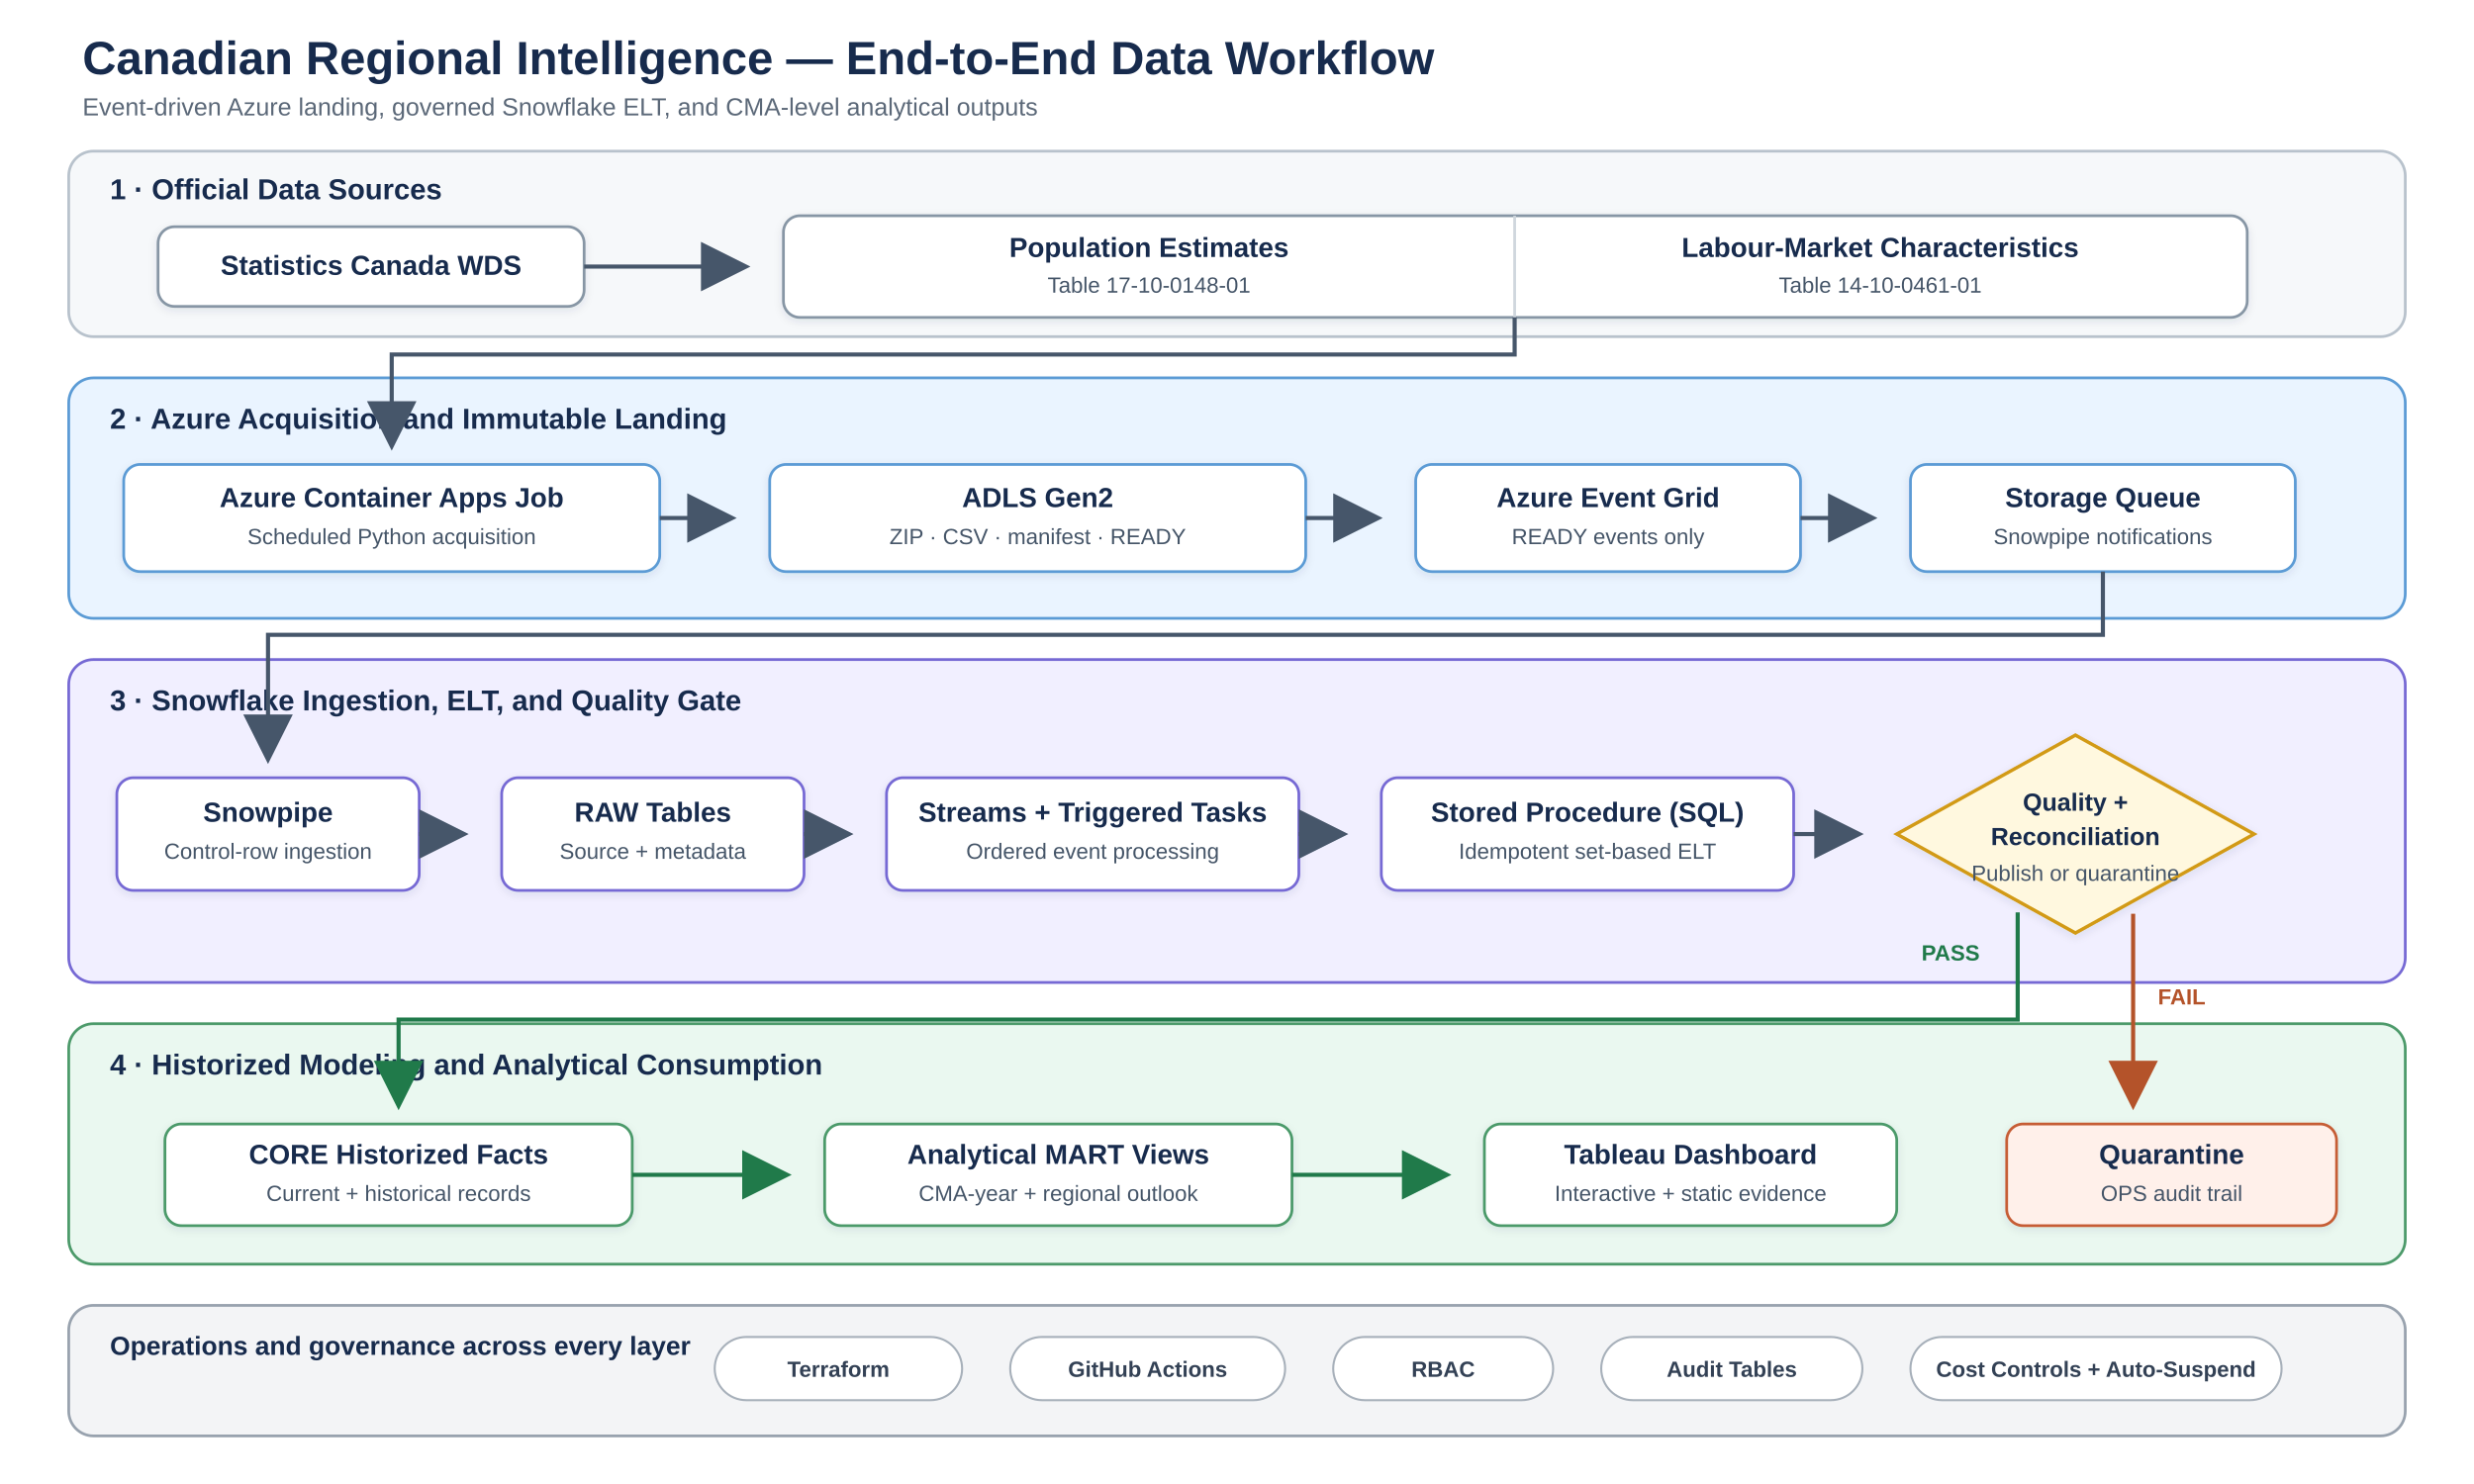
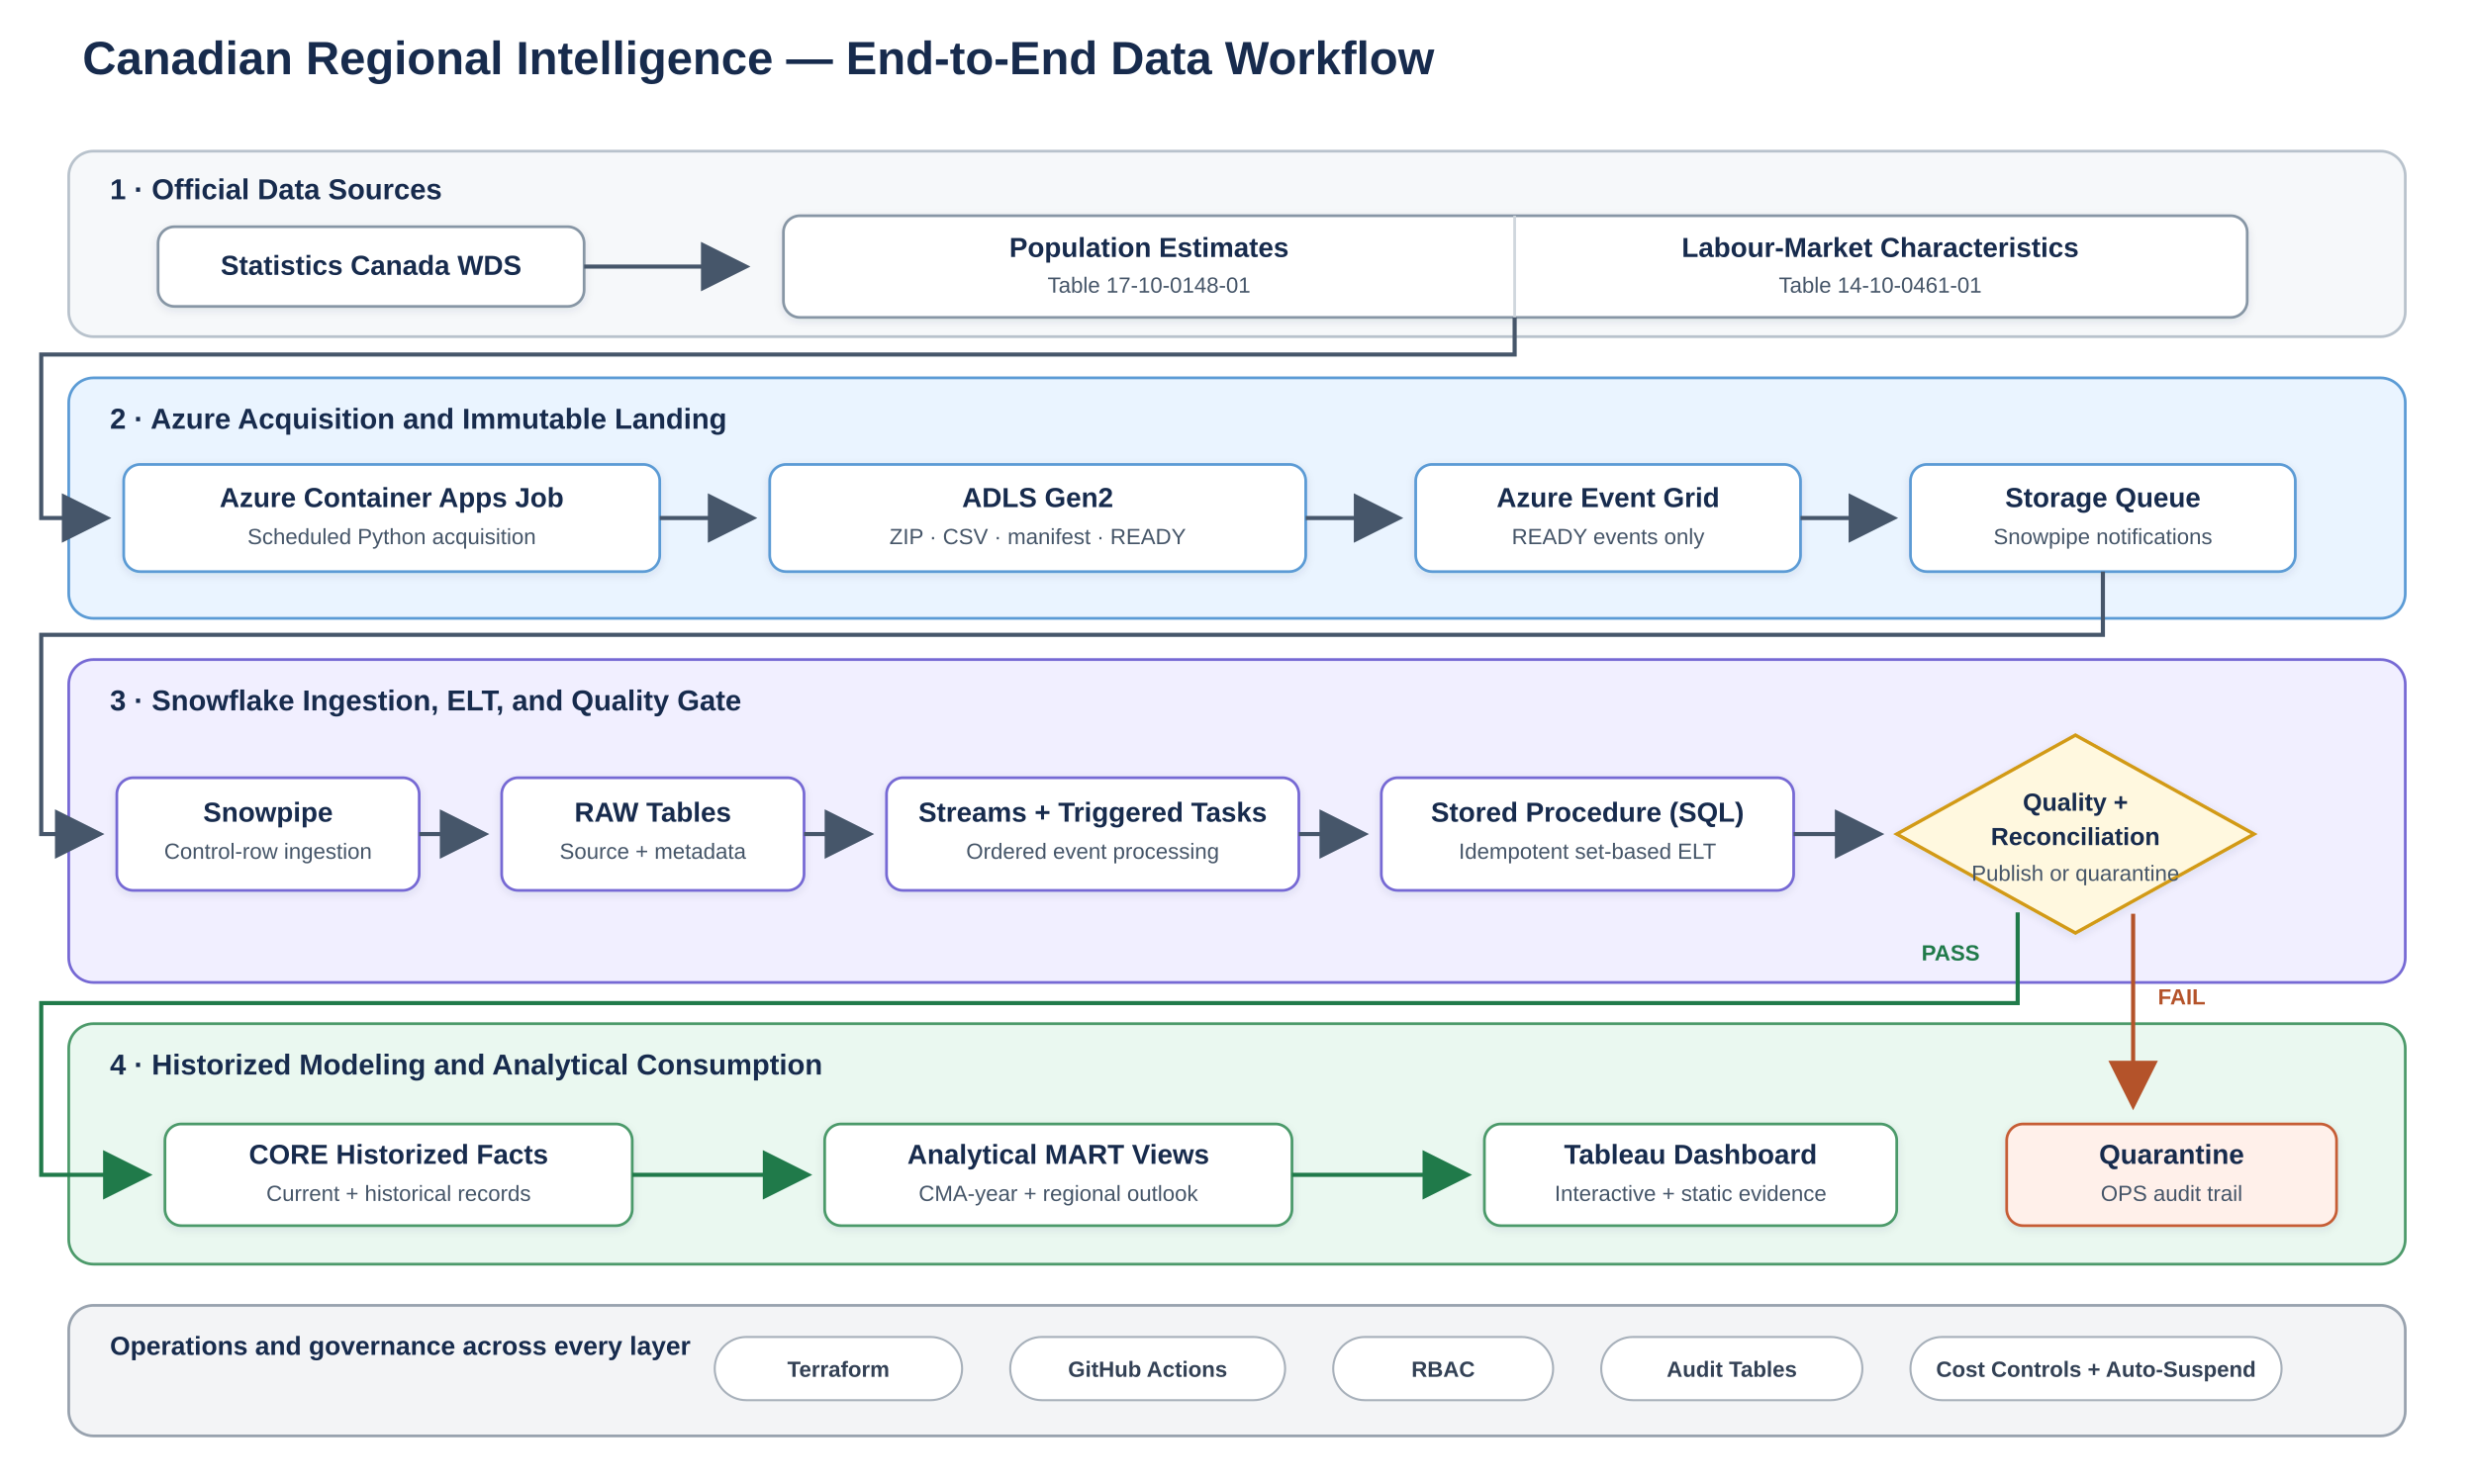
<svg xmlns="http://www.w3.org/2000/svg" width="1800" height="1080" viewBox="0 0 1800 1080" role="img" aria-labelledby="title desc">
  <defs>
    <marker id="arrow" markerWidth="12" markerHeight="12" refX="10" refY="6" orient="auto" markerUnits="strokeWidth">
      <path d="M 0 0 L 12 6 L 0 12 z" fill="#46566A" />
    </marker>
    <marker id="arrow-pass" markerWidth="12" markerHeight="12" refX="10" refY="6" orient="auto" markerUnits="strokeWidth">
      <path d="M 0 0 L 12 6 L 0 12 z" fill="#207A4A" />
    </marker>
    <marker id="arrow-fail" markerWidth="12" markerHeight="12" refX="10" refY="6" orient="auto" markerUnits="strokeWidth">
      <path d="M 0 0 L 12 6 L 0 12 z" fill="#B4532A" />
    </marker>
    <filter id="shadow" x="-10%" y="-15%" width="120%" height="140%">
      <feDropShadow dx="0" dy="2" stdDeviation="3" flood-color="#172B4D" flood-opacity="0.10" />
    </filter>
    <style>
      .title { font: 700 34px Arial, Helvetica, sans-serif; fill: #172B4D; }
-       .subtitle { font: 400 18px Arial, Helvetica, sans-serif; fill: #5B6878; }
      .layer-title { font: 700 21px Arial, Helvetica, sans-serif; fill: #172B4D; }
      .node-title { font: 700 20px Arial, Helvetica, sans-serif; fill: #172B4D; text-anchor: middle; }
      .node-detail { font: 400 16px Arial, Helvetica, sans-serif; fill: #455568; text-anchor: middle; }
      .gate-title { font: 700 18px Arial, Helvetica, sans-serif; fill: #172B4D; text-anchor: middle; }
      .edge-label { font: 700 16px Arial, Helvetica, sans-serif; }
      .governance-title { font: 700 19px Arial, Helvetica, sans-serif; fill: #172B4D; }
      .governance-item { font: 600 16px Arial, Helvetica, sans-serif; fill: #334155; text-anchor: middle; }
      .edge { fill: none; stroke: #46566A; stroke-width: 3; marker-end: url(#arrow); }
      .edge-pass { fill: none; stroke: #207A4A; stroke-width: 3; marker-end: url(#arrow-pass); }
      .edge-fail { fill: none; stroke: #B4532A; stroke-width: 3; marker-end: url(#arrow-fail); }
    </style>
  </defs>
  <rect width="1800" height="1080" fill="#FFFFFF" />
  <text x="60" y="54" class="title">Canadian Regional Intelligence — End-to-End Data Workflow</text>
-   <text x="60" y="84" class="subtitle">Event-driven Azure landing, governed Snowflake ELT, and CMA-level analytical outputs</text>
  <rect x="50" y="110" width="1700" height="135" rx="18" fill="#F6F8FA" stroke="#B8C2CC" stroke-width="2" />
  <text x="80" y="145" class="layer-title">1 · Official Data Sources</text>
  <rect x="115" y="165" width="310" height="58" rx="12" fill="#FFFFFF" stroke="#8796A5" stroke-width="2" filter="url(#shadow)" />
  <text x="270" y="200" class="node-title">Statistics Canada WDS</text>
  <rect x="570" y="157" width="1065" height="74" rx="12" fill="#FFFFFF" stroke="#8796A5" stroke-width="2" filter="url(#shadow)" />
  <line x1="1102" y1="157" x2="1102" y2="231" stroke="#CFD6DD" stroke-width="2" />
  <text x="836" y="187" class="node-title">Population Estimates</text>
  <text x="836" y="213" class="node-detail">Table 17-10-0148-01</text>
  <text x="1368" y="187" class="node-title">Labour-Market Characteristics</text>
  <text x="1368" y="213" class="node-detail">Table 14-10-0461-01</text>
  <path d="M 425 194 H 540" class="edge" />
  <rect x="50" y="275" width="1700" height="175" rx="18" fill="#EAF4FF" stroke="#5B9BD5" stroke-width="2" />
  <text x="80" y="312" class="layer-title">2 · Azure Acquisition and Immutable Landing</text>
  <rect x="90" y="338" width="390" height="78" rx="12" fill="#FFFFFF" stroke="#5B9BD5" stroke-width="2" filter="url(#shadow)" />
  <text x="285" y="369" class="node-title">Azure Container Apps Job</text>
  <text x="285" y="396" class="node-detail">Scheduled Python acquisition</text>
  <rect x="560" y="338" width="390" height="78" rx="12" fill="#FFFFFF" stroke="#5B9BD5" stroke-width="2" filter="url(#shadow)" />
  <text x="755" y="369" class="node-title">ADLS Gen2</text>
  <text x="755" y="396" class="node-detail">ZIP · CSV · manifest · READY</text>
  <rect x="1030" y="338" width="280" height="78" rx="12" fill="#FFFFFF" stroke="#5B9BD5" stroke-width="2" filter="url(#shadow)" />
  <text x="1170" y="369" class="node-title">Azure Event Grid</text>
  <text x="1170" y="396" class="node-detail">READY events only</text>
  <rect x="1390" y="338" width="280" height="78" rx="12" fill="#FFFFFF" stroke="#5B9BD5" stroke-width="2" filter="url(#shadow)" />
  <text x="1530" y="369" class="node-title">Storage Queue</text>
  <text x="1530" y="396" class="node-detail">Snowpipe notifications</text>
-   <path d="M 480 377 H 530" class="edge" />
-   <path d="M 950 377 H 1000" class="edge" />
-   <path d="M 1310 377 H 1360" class="edge" />
-   <path d="M 1102 231 V 258 H 285 V 322" class="edge" />
+   <path d="M 480 377 H 545" class="edge" />
+   <path d="M 950 377 H 1015" class="edge" />
+   <path d="M 1310 377 H 1375" class="edge" />
+   <path d="M 1102 231 V 258 H 30 V 377 H 75" class="edge" />
  <rect x="50" y="480" width="1700" height="235" rx="18" fill="#F1EFFF" stroke="#7669D4" stroke-width="2" />
  <text x="80" y="517" class="layer-title">3 · Snowflake Ingestion, ELT, and Quality Gate</text>
  <rect x="85" y="566" width="220" height="82" rx="12" fill="#FFFFFF" stroke="#7669D4" stroke-width="2" filter="url(#shadow)" />
  <text x="195" y="598" class="node-title">Snowpipe</text>
  <text x="195" y="625" class="node-detail">Control-row ingestion</text>
  <rect x="365" y="566" width="220" height="82" rx="12" fill="#FFFFFF" stroke="#7669D4" stroke-width="2" filter="url(#shadow)" />
  <text x="475" y="598" class="node-title">RAW Tables</text>
  <text x="475" y="625" class="node-detail">Source + metadata</text>
  <rect x="645" y="566" width="300" height="82" rx="12" fill="#FFFFFF" stroke="#7669D4" stroke-width="2" filter="url(#shadow)" />
  <text x="795" y="598" class="node-title">Streams + Triggered Tasks</text>
  <text x="795" y="625" class="node-detail">Ordered event processing</text>
  <rect x="1005" y="566" width="300" height="82" rx="12" fill="#FFFFFF" stroke="#7669D4" stroke-width="2" filter="url(#shadow)" />
  <text x="1155" y="598" class="node-title">Stored Procedure (SQL)</text>
  <text x="1155" y="625" class="node-detail">Idempotent set-based ELT</text>
  <polygon points="1510,535 1640,607 1510,679 1380,607" fill="#FFF8DF" stroke="#D29A16" stroke-width="2.5" filter="url(#shadow)" />
  <text x="1510" y="590" class="gate-title">Quality +</text>
  <text x="1510" y="615" class="gate-title">Reconciliation</text>
  <text x="1510" y="641" class="node-detail">Publish or quarantine</text>
-   <path d="M 305 607 H 335" class="edge" />
-   <path d="M 585 607 H 615" class="edge" />
-   <path d="M 945 607 H 975" class="edge" />
-   <path d="M 1305 607 H 1350" class="edge" />
-   <path d="M 1530 416 V 462 H 195 V 550" class="edge" />
+   <path d="M 305 607 H 350" class="edge" />
+   <path d="M 585 607 H 630" class="edge" />
+   <path d="M 945 607 H 990" class="edge" />
+   <path d="M 1305 607 H 1365" class="edge" />
+   <path d="M 1530 416 V 462 H 30 V 607 H 70" class="edge" />
  <rect x="50" y="745" width="1700" height="175" rx="18" fill="#EAF8F0" stroke="#4C9A6A" stroke-width="2" />
  <text x="80" y="782" class="layer-title">4 · Historized Modeling and Analytical Consumption</text>
  <rect x="120" y="818" width="340" height="74" rx="12" fill="#FFFFFF" stroke="#4C9A6A" stroke-width="2" filter="url(#shadow)" />
  <text x="290" y="847" class="node-title">CORE Historized Facts</text>
  <text x="290" y="874" class="node-detail">Current + historical records</text>
  <rect x="600" y="818" width="340" height="74" rx="12" fill="#FFFFFF" stroke="#4C9A6A" stroke-width="2" filter="url(#shadow)" />
  <text x="770" y="847" class="node-title">Analytical MART Views</text>
  <text x="770" y="874" class="node-detail">CMA-year + regional outlook</text>
  <rect x="1080" y="818" width="300" height="74" rx="12" fill="#FFFFFF" stroke="#4C9A6A" stroke-width="2" filter="url(#shadow)" />
  <text x="1230" y="847" class="node-title">Tableau Dashboard</text>
  <text x="1230" y="874" class="node-detail">Interactive + static evidence</text>
  <rect x="1460" y="818" width="240" height="74" rx="12" fill="#FFF0EA" stroke="#C65D36" stroke-width="2" filter="url(#shadow)" />
  <text x="1580" y="847" class="node-title">Quarantine</text>
  <text x="1580" y="874" class="node-detail">OPS audit trail</text>
-   <path d="M 460 855 H 570" class="edge-pass" />
-   <path d="M 940 855 H 1050" class="edge-pass" />
-   <path d="M 1468 664 V 742 H 290 V 802" class="edge-pass" />
+   <path d="M 460 855 H 585" class="edge-pass" />
+   <path d="M 940 855 H 1065" class="edge-pass" />
+   <path d="M 1468 664 V 730 H 30 V 855 H 105" class="edge-pass" />
  <text x="1398" y="699" class="edge-label" fill="#207A4A">PASS</text>
  <path d="M 1552 665 V 802" class="edge-fail" />
  <text x="1570" y="731" class="edge-label" fill="#B4532A">FAIL</text>
  <rect x="50" y="950" width="1700" height="95" rx="18" fill="#F3F4F6" stroke="#98A2AE" stroke-width="2" />
  <text x="80" y="986" class="governance-title">Operations and governance across every layer</text>
  <rect x="520" y="973" width="180" height="46" rx="23" fill="#FFFFFF" stroke="#A7B0BA" stroke-width="1.5" />
  <text x="610" y="1002" class="governance-item">Terraform</text>
  <rect x="735" y="973" width="200" height="46" rx="23" fill="#FFFFFF" stroke="#A7B0BA" stroke-width="1.5" />
  <text x="835" y="1002" class="governance-item">GitHub Actions</text>
  <rect x="970" y="973" width="160" height="46" rx="23" fill="#FFFFFF" stroke="#A7B0BA" stroke-width="1.5" />
  <text x="1050" y="1002" class="governance-item">RBAC</text>
  <rect x="1165" y="973" width="190" height="46" rx="23" fill="#FFFFFF" stroke="#A7B0BA" stroke-width="1.5" />
  <text x="1260" y="1002" class="governance-item">Audit Tables</text>
  <rect x="1390" y="973" width="270" height="46" rx="23" fill="#FFFFFF" stroke="#A7B0BA" stroke-width="1.5" />
  <text x="1525" y="1002" class="governance-item">Cost Controls + Auto-Suspend</text>
</svg>
